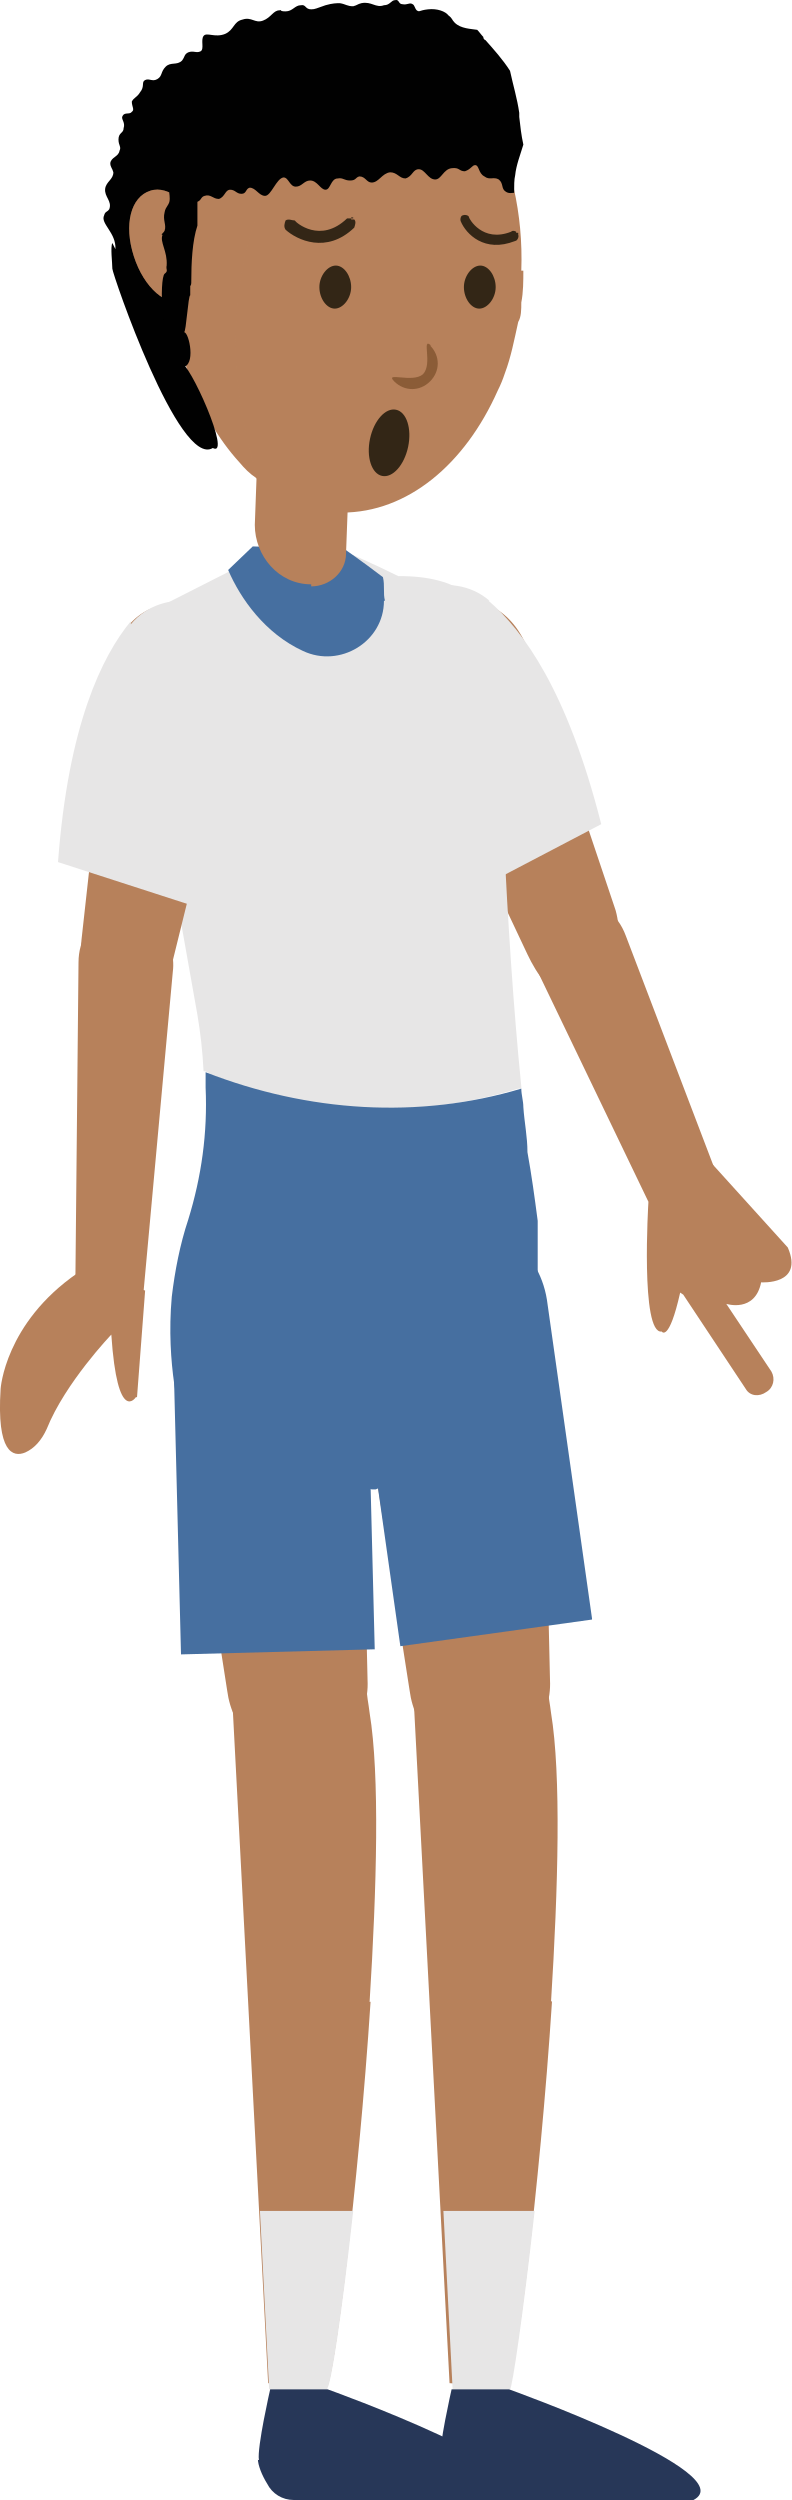
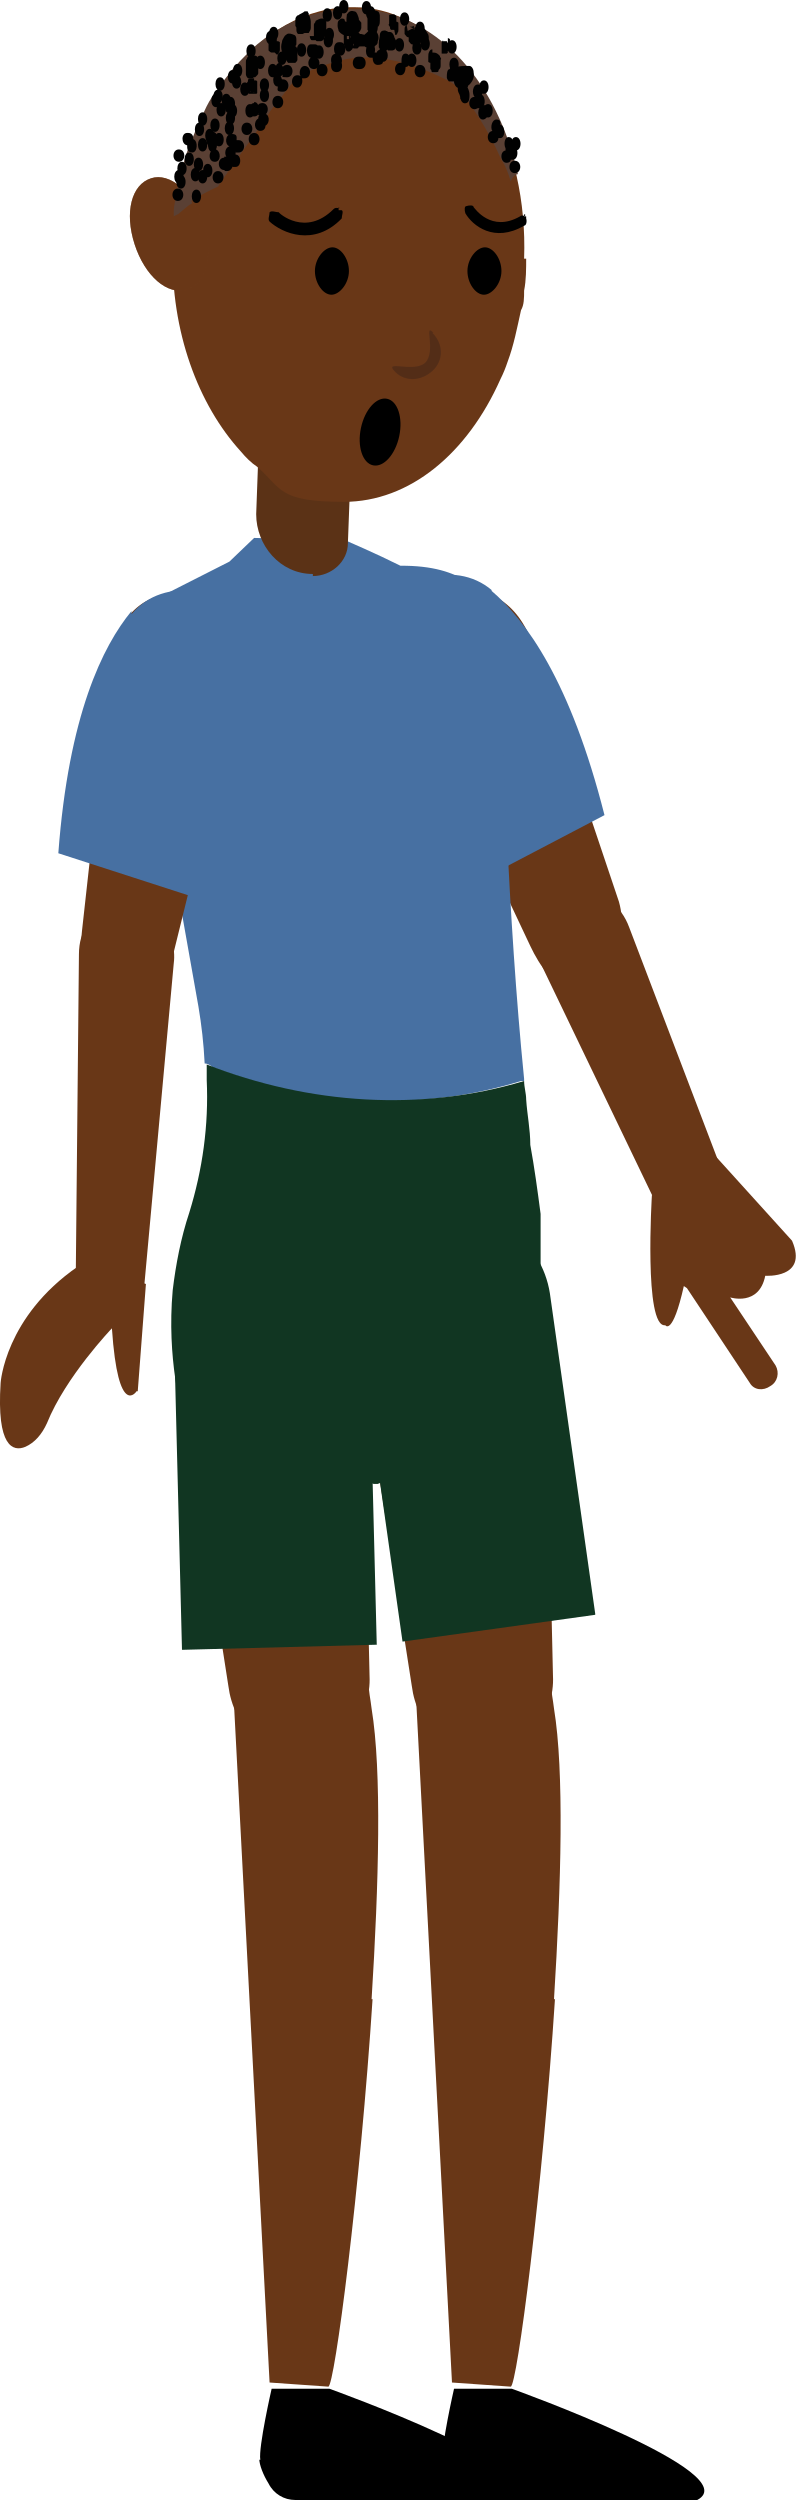
- <svg xmlns="http://www.w3.org/2000/svg" id="Ebene_2" data-name="Ebene 2" viewBox="0 0 77.23 243.91">
+ <svg xmlns="http://www.w3.org/2000/svg" id="Ebene_2" data-name="Ebene 2" viewBox="0 0 77.23 242.6">
  <defs>
    <style>
      .cls-1 {
        fill: #010101;
      }

      .cls-2 {
-         fill: #e7e6e6;
+         fill: #113622;
      }

      .cls-3 {
-         fill: #466fa0;
+         fill: #3e2318;
      }

-       .cls-4 {
-         fill: #332616;
-       }
- 
-       .cls-5 {
-         fill: #273758;
-       }
- 
-       .cls-6, .cls-7 {
+       .cls-3, .cls-4 {
        isolation: isolate;
        opacity: .5;
      }

-       .cls-6, .cls-8 {
-         fill: #b7815b;
+       .cls-5 {
+         fill: #5a4034;
+       }
+ 
+       .cls-6, .cls-4 {
+         fill: #693717;
      }

      .cls-7 {
-         fill: #603813;
+         fill: #4770a2;
+       }
+ 
+       .cls-8 {
+         fill: #5b3216;
      }
    </style>
  </defs>
  <g id="Ebene_1-2" data-name="Ebene 1">
    <g id="swahili-boy-right-nay">
      <g>
-         <path class="cls-8" d="M66.66,126.31l6.1,9.2c.4.7,1.3.8,2,.3h0c.7-.4.9-1.3.5-2l-4.4-6.6s2.8.9,3.4-2.1c0,0,4.2.3,2.6-3.4l-7.6-8.4-6,4s-.8,12.9,1.3,12.6c0,0,.7,1.1,1.8-3.8h0l.3.2h0Z" />
-         <path class="cls-8" d="M52.46,90.81h0c-.4,1.5-.4,3.2.3,4.6l13.8,28.7,5.4-4.2-10.9-28.6c-1.6-4.4-7.1-4.7-8.5-.6h-.1v.1Z" />
-         <path class="cls-8" d="M55.66,97.01h0c3.4,0,5.5-4.3,4.4-8.2l-8.4-25c-1.3-4-4.7-6.1-7.8-4.7h0c-3.5,1.5-5.2,6.9-3.2,11.1l10.8,22.9c.9,1.9,2.3,4,4,4h.2v-.1Z" />
-         <path class="cls-2" d="M47.66,58.61c3.4,2.9,7.7,8.8,11,21.8l-12.6,6.6-1.8-5c-4.3-7.6-7.6-14.6-7.1-19.7.6-4.8,6.9-6.9,10.6-3.7h-.1Z" />
+         <path class="cls-6" d="M66.66,125l6.1,9.2c.4.7,1.3.8,2,.3h0c.7-.4.9-1.3.5-2l-4.4-6.6s2.8.9,3.4-2.1c0,0,4.2.3,2.6-3.4l-7.6-8.4-6,4s-.8,12.9,1.3,12.6c0,0,.7,1.1,1.8-3.8h0l.3.2h0Z" />
+         <path class="cls-6" d="M52.46,89.5h0c-.4,1.5-.4,3.2.3,4.6l13.8,28.7,5.4-4.2-10.9-28.6c-1.6-4.4-7.1-4.7-8.5-.6h-.1v.1Z" />
+         <path class="cls-6" d="M55.66,95.7h0c3.4,0,5.5-4.3,4.4-8.2l-8.4-25c-1.3-4-4.7-6.1-7.8-4.7h0c-3.5,1.5-5.2,6.9-3.2,11.1l10.8,22.9c.9,1.9,2.3,4,4,4h.2v-.1Z" />
+         <path class="cls-7" d="M47.66,57.3c3.4,2.9,7.7,8.8,11,21.8l-12.6,6.6-1.8-5c-4.3-7.6-7.6-14.6-7.1-19.7.6-4.8,6.9-6.9,10.6-3.7h-.1Z" />
      </g>
-       <path class="cls-2" d="M50.86,106.01c-.8-8-1.3-16.1-1.7-24.1l-.4-9.1c-.3-6.2,2.3-16.7-9.9-16.6-2.4-1.2-5.2-2.4-5.2-2.4l-9-.3-2.4,2.3-6.7,3.4c-2.4,2.3-2.1,7.2-1.5,10.5l5.2,29.3c.3,1.8.5,3.5.6,5.5.3,0,.6.2.8.4,10.1,3.8,20.1,4.3,29.9,1.3h.3v-.2h0Z" />
+       <path class="cls-7" d="M50.86,104.7c-.8-8-1.3-16.1-1.7-24.1l-.4-9.1c-.3-6.2,2.3-16.7-9.9-16.6-2.4-1.2-5.2-2.4-5.2-2.4l-9-.3-2.4,2.3-6.7,3.4c-2.4,2.3-2.1,7.2-1.5,10.5l5.2,29.3c.3,1.8.5,3.5.6,5.5.3,0,.6.2.8.4,10.1,3.8,20.1,4.3,29.9,1.3h.3v-.2h0Z" />
      <g>
+         <path class="cls-6" d="M36.16,193.9c-1.2,18.5-3.7,37.7-4.3,37.7l-5.7-.4-2-38.1-1.5-28.6v-1.2c0-.4,0-.8.2-1.2.7-3,3.5-5.2,6.8-5s6,2.9,6.1,6.1c0,.9.2,1.7.3,2.6,1,6.1.7,17,0,28.2h.1v-.1Z" />
+         <path d="M25.16,238.6c0,.6.4,1.6.9,2.4.5,1,1.5,1.6,2.6,1.6h21.3c4.9-2.6-18-10.8-18-10.8h-5.6s-1.3,5.7-1.1,6.9h-.2.1v-.1Z" />
        <g>
-           <path class="cls-8" d="M36.16,195.21c-1.2,18.5-3.7,37.7-4.3,37.7l-5.7-.4-2-38.1-1.5-28.6v-1.2c0-.4,0-.8.2-1.2.7-3,3.5-5.2,6.8-5s6,2.9,6.1,6.1c0,.9.2,1.7.3,2.6,1,6.1.7,17,0,28.2h.1v-.1Z" />
-           <path class="cls-2" d="M34.46,215.71c-1.1,10-2.2,17.4-2.6,17.4h-5.6l-.9-17.4h9.2-.1Z" />
-         </g>
-         <path class="cls-5" d="M25.16,239.91c0,.6.4,1.6.9,2.4.5,1,1.5,1.6,2.6,1.6h21.3c4.9-2.6-18-10.8-18-10.8h-5.6s-1.3,5.7-1.1,6.9h-.2.1v-.1Z" />
-         <g>
-           <path class="cls-8" d="M29.46,171.31h0c3.8-.4,6.6-3.5,6.4-7.4l-.8-34.9c-.7-5-5.2-8.5-10.3-7.8h0c-5,.7-8.5,5.2-7.8,10.3l5.2,33.4c.5,3.9,3.4,6.8,7.2,6.4h.1Z" />
-           <path class="cls-3" d="M36.66,160.91l-19,.5-.8-31.6c0-5,3.9-9.2,9-9.4h.5c5,0,9.3,3.9,9.4,8.9l.8,31.6h.1Z" />
+           <path class="cls-6" d="M29.46,170h0c3.8-.4,6.6-3.5,6.4-7.4l-.8-34.9c-.7-5-5.2-8.5-10.3-7.8h0c-5,.7-8.5,5.2-7.8,10.3l5.2,33.4c.5,3.9,3.4,6.8,7.2,6.4h.1Z" />
+           <path class="cls-2" d="M36.66,159.6l-19,.5-.8-31.6c0-5,3.9-9.2,9-9.4h.5c5,0,9.3,3.9,9.4,8.9l.8,31.6h.1Z" />
        </g>
      </g>
      <g>
+         <path class="cls-6" d="M53.86,193.9c-1.2,18.5-3.7,37.7-4.3,37.7l-5.7-.4-2-38.1-1.5-28.6v-1.2c0-.4,0-.8.2-1.2.7-3,3.5-5.2,6.8-5s6,2.9,6.1,6.1c0,.9.2,1.7.3,2.6,1,6.1.7,17,0,28.2h.1v-.1Z" />
+         <path d="M42.86,238.6c0,.6.4,1.6.9,2.4.5,1,1.5,1.6,2.6,1.6h21.3c4.9-2.6-18-10.8-18-10.8h-5.6s-1.3,5.7-1.1,6.9h-.2.1v-.1Z" />
        <g>
-           <path class="cls-8" d="M53.86,195.21c-1.2,18.5-3.7,37.7-4.3,37.7l-5.7-.4-2-38.1-1.5-28.6v-1.2c0-.4,0-.8.2-1.2.7-3,3.5-5.2,6.8-5s6,2.9,6.1,6.1c0,.9.2,1.7.3,2.6,1,6.1.7,17,0,28.2h0l.1-.1Z" />
-           <path class="cls-2" d="M52.16,215.71c-1.1,10-2.2,17.4-2.4,17.4h-5.6l-.9-17.4h9.1-.2Z" />
-         </g>
-         <path class="cls-5" d="M42.86,239.91c0,.6.4,1.6.9,2.4.5,1,1.5,1.6,2.6,1.6h21.3c4.9-2.6-18-10.8-18-10.8h-5.6s-1.3,5.7-1.1,6.9h-.2.1v-.1Z" />
-         <g>
-           <path class="cls-8" d="M47.26,171.31h0c3.8-.4,6.6-3.5,6.4-7.4l-.8-34.9c-.7-5-5.2-8.5-10.3-7.8h0c-5,.7-8.5,5.2-7.8,10.3l5.2,33.4c.5,3.9,3.4,6.8,7.2,6.4h.1,0Z" />
-           <path class="cls-3" d="M57.76,158.01l-18.7,2.6-4.4-31.1c-.7-5.1,2.9-9.9,8-10.7h0c5.1-.7,9.9,2.9,10.7,8l4.4,31.1h0v.1Z" />
+           <path class="cls-6" d="M47.26,170h0c3.8-.4,6.6-3.5,6.4-7.4l-.8-34.9c-.7-5-5.2-8.5-10.3-7.8h0c-5,.7-8.5,5.2-7.8,10.3l5.2,33.4c.5,3.9,3.4,6.8,7.2,6.4h.1,0Z" />
+           <path class="cls-2" d="M57.76,156.7l-18.7,2.6-4.4-31.1c-.7-5.1,2.9-9.9,8-10.7h0c5.1-.7,9.9,2.9,10.7,8l4.4,31.1h0v.1Z" />
        </g>
      </g>
-       <path class="cls-3" d="M52.46,133.11v-4c0-.8,0,0,0-.2v-9.8c-.3-2.3-.6-4.5-1-6.7,0-1.5-.3-2.9-.4-4.4,0-.6-.2-1.2-.2-1.8-10,3-20.8,2.3-30.8-1.6v1.5c.2,4.4-.4,8.7-1.7,12.9-.8,2.4-1.3,5-1.6,7.5-.6,6.7.9,11.8.9,11.8h0l17.7,6.7.9.3h.4l15.8-6.6c0-1.5.2-2.9.3-4.3v-1.3h-.7.3-.2.3Z" />
+       <path class="cls-2" d="M52.46,131.8v-4c0-.8,0,0,0-.2v-9.8c-.3-2.3-.6-4.5-1-6.7,0-1.5-.3-2.9-.4-4.4,0-.6-.2-1.2-.2-1.8-10,3-20.8,2.3-30.8-1.6v1.5c.2,4.4-.4,8.7-1.7,12.9-.8,2.4-1.3,5-1.6,7.5-.6,6.7.9,11.8.9,11.8h0l17.7,6.7.9.3h.4l15.8-6.6c0-1.5.2-2.9.3-4.3v-1.3h-.7.3-.2.3Z" />
      <g>
-         <path class="cls-8" d="M15.56,90.41h0c1,1.1,1.5,2.9,1.3,4.4l-2.9,31.7-6.6-2.1.3-30.5c0-4.6,4.9-6.8,7.7-3.4h.2v-.1Z" />
-         <path class="cls-8" d="M13.76,98.81h0c-3.3.7-6.3-2.9-5.8-7.2l2.9-26.2c.3-4.1,3.3-6.9,6.6-6.3h0c3.9.7,6.4,5.6,5.4,10.3l-6.1,24.7c-.5,2.2-1.5,4.5-3.3,4.7h.3Z" />
-         <path class="cls-2" d="M12.76,60.61c-2.8,3.4-6.1,10.1-7.1,23.5l13.6,4.4,1-5.2c2.9-8.2,5-15.7,3.5-20.6-1.3-4.5-7.9-5.6-11-1.8h0v-.2h0v-.1Z" />
-         <path class="cls-8" d="M13.36,136.41l.8-10.5-6.6-2.1v.4C.46,129.11.06,135.51.06,135.51c-.4,6.2,1.2,6.7,2.4,6.2.9-.4,1.6-1.2,2.1-2.3,1.8-4.5,6.3-9.2,6.3-9.2.6,8.9,2.4,6.1,2.4,6.1h.1v.1Z" />
+         <path class="cls-6" d="M15.56,89.1h0c1,1.1,1.5,2.9,1.3,4.4l-2.9,31.7-6.6-2.1.3-30.5c0-4.6,4.9-6.8,7.7-3.4h.2v-.1Z" />
+         <path class="cls-6" d="M13.76,97.5h0c-3.3.7-6.3-2.9-5.8-7.2l2.9-26.2c.3-4.1,3.3-6.9,6.6-6.3h0c3.9.7,6.4,5.6,5.4,10.3l-6.1,24.7c-.5,2.2-1.5,4.5-3.3,4.7h.3Z" />
+         <path class="cls-7" d="M12.76,59.3c-2.8,3.4-6.1,10.1-7.1,23.5l13.6,4.4,1-5.2c2.9-8.2,5-15.7,3.5-20.6-1.3-4.5-7.9-5.6-11-1.8h0v-.2h0v-.1Z" />
+         <path class="cls-6" d="M13.36,135.1l.8-10.5-6.6-2.1v.4C.46,127.8.06,134.2.06,134.2c-.4,6.2,1.2,6.7,2.4,6.2.9-.4,1.6-1.2,2.1-2.3,1.8-4.5,6.3-9.2,6.3-9.2.6,8.9,2.4,6.1,2.4,6.1h.1v.1Z" />
      </g>
-       <path class="cls-3" d="M37.46,58.61c0,4-4.3,6.6-7.9,4.9-3.7-1.7-6.1-5.1-7.3-7.9l2.4-2.3,9,.3s1.6,1.1,3.7,2.7c.2.8,0,1.6.2,2.3h-.1Z" />
      <g>
-         <path class="cls-8" d="M30.36,57.01h0c-3.2,0-5.5-2.8-5.5-5.8l.4-10.9,9,.3-.5,13.4c0,1.8-1.6,3.2-3.4,3.2h0v-.2Z" />
-         <path class="cls-8" d="M51.06,26.31c0,1.1,0,2.2-.2,3.2,0,.7,0,1.4-.3,1.9-.4,1.8-.7,3.4-1.3,5-.2.6-.4,1.1-.7,1.7-3.2,7.2-8.8,11.9-15.2,11.9s-6-1.3-8.4-3.4c-.6-.4-1.1-.9-1.6-1.5-4.1-4.5-6.8-11.6-6.6-19.6.4-13.3,8.2-23.7,17.7-23.5,1.3,0,2.8.3,4,.8,7.4,2.8,12.8,12.4,12.4,23.6h.2v-.1Z" />
+         <path class="cls-8" d="M30.36,55.7h0c-3.2,0-5.5-2.8-5.5-5.8l.4-10.9,9,.3-.5,13.4c0,1.8-1.6,3.2-3.4,3.2h0v-.2Z" />
+         <path class="cls-6" d="M51.06,25c0,1.1,0,2.2-.2,3.2,0,.7,0,1.4-.3,1.9-.4,1.8-.7,3.4-1.3,5-.2.6-.4,1.1-.7,1.7-3.2,7.2-8.8,11.9-15.2,11.9s-6-1.3-8.4-3.4c-.6-.4-1.1-.9-1.6-1.5-4.1-4.5-6.8-11.6-6.6-19.6C17.16,10.9,24.96.5,34.46.7c1.3,0,2.8.3,4,.8,7.4,2.8,12.8,12.4,12.4,23.6h.2v-.1Z" />
        <g>
-           <path class="cls-4" d="M34.46,21.31h-.6c-2.6,2.5-5,.4-5.1.2-.3,0-.6-.2-.9,0-.1.3-.2.6,0,.9,1.1,1,4,2.4,6.7-.2.1-.3.2-.6,0-.8h-.3v-.2h.2v.1Z" />
-           <path class="cls-4" d="M50.36,22.61s-.3-.2-.5,0c-2.8,1.1-4.1-1.3-4.1-1.4,0-.2-.4-.3-.6-.2-.2,0-.3.4-.2.6.5,1.2,2.3,3.1,5.3,1.9.2,0,.4-.4.3-.6v-.2h-.2v-.1Z" />
-           <path class="cls-4" d="M31.16,28.01c0,1.1.7,2.1,1.5,2.1s1.6-1,1.6-2.1-.7-2.1-1.5-2.1-1.6,1-1.6,2.1Z" />
-           <path class="cls-4" d="M45.26,28.01c0,1.1.7,2.1,1.5,2.1s1.6-1,1.6-2.1-.7-2.1-1.5-2.1-1.6,1-1.6,2.1Z" />
-           <path class="cls-7" d="M41.96,33.71c1,1,1,2.5,0,3.5s-2.5,1-3.5,0,1.8.2,2.8-.7c1-1-.2-3.7.8-2.8h-.1,0Z" />
-           <ellipse class="cls-4" cx="37.96" cy="43.2" rx="3.3" ry="1.9" transform="translate(-12.14 71.44) rotate(-78.1)" />
+           <ellipse cx="36.88" cy="41.92" rx="3.3" ry="1.9" transform="translate(-11.74 69.37) rotate(-78.1)" />
+           <path d="M32.96,20.2c-.2,0-.4-.1-.6.1-2.7,2.7-5.3.4-5.3.3-.3,0-.7-.2-.9,0,0,.3-.2.7,0,.9,1.2,1.1,4.3,2.5,7-.3,0-.3.2-.7,0-.8h-.3v-.3h0l.1.1Z" />
+           <path d="M50.96,21s-.3-.2-.5,0c-2.8,1.6-4.4-.8-4.5-.9,0-.2-.4-.2-.7-.1-.2,0-.2.4-.1.7.7,1.2,2.8,2.9,5.7,1.2.2,0,.3-.4.2-.7v-.2h-.2v-.2h.1v.2Z" />
+           <path d="M30.56,26.3c0,1.2.8,2.3,1.6,2.3s1.7-1.1,1.7-2.3-.8-2.3-1.6-2.3-1.7,1.1-1.7,2.3Z" />
+           <path d="M45.36,26.3c0,1.2.8,2.3,1.6,2.3s1.7-1.1,1.7-2.3-.8-2.3-1.6-2.3-1.7,1.1-1.7,2.3Z" />
+           <path class="cls-3" d="M41.96,32.3c1.1,1.1,1.1,2.7,0,3.7s-2.7,1.1-3.7,0,1.9.2,3-.8c1.1-1.1-.2-4,.8-2.9h-.2.1Z" />
        </g>
-         <path class="cls-6" d="M25.26,46.51h-.2c-.6-.4-1.1-.9-1.6-1.5-4.1-4.5-6.8-11.6-6.6-19.5.4-13.3,8.2-23.7,17.7-23.5,1.3,0,2.8.3,4,.8-7.5,5.5-20.8,20.4-13.4,43.8h.1v-.1Z" />
-         <path class="cls-1" d="M50.66,11.01c-.2-1.4-.6-2.7-.9-4.1-.7-1.1-1.6-2.1-2.4-3,0,0-.1,0-.2-.2v-.1c-.2-.2-.4-.5-.6-.7-.6-.1-1.6-.1-2.2-.7-.3-.3-.2-.4-.6-.7-.3-.4-1.1-.7-2-.6s-.8.3-1.1.1c-.2-.2-.2-.5-.4-.6-.3-.2-.5.1-1,0-.4,0-.3-.5-.7-.4-.4,0-.5.5-1.1.5-.8.3-1.2-.4-2.2-.2-.4.1-.4.2-.8.3-.6,0-.7-.2-1.3-.3-.3,0-.7,0-1.4.2-.9.3-1,.4-1.4.4-.6,0-.5-.5-1-.4-.6,0-.8.6-1.5.6s-.3-.2-.6-.1c-.6,0-.8.7-1.6,1s-1.1-.4-2-.1c-.9.2-.8,1-1.7,1.4-1,.4-1.8-.2-2.1.2s.1,1.3-.3,1.5-.7-.1-1.2.1c-.4.2-.3.4-.6.8-.5.5-1.1.1-1.6.6s-.3.9-.8,1.2-.8-.1-1.2.1c-.4.2,0,.6-.5,1.2-.3.5-.6.5-.8.9,0,.5.3.8,0,1-.2.3-.7,0-.9.4-.2.3.3.6.1,1.2,0,.5-.5.4-.5,1.1,0,.6.3.7.1,1.1-.1.6-.8.6-.9,1.2,0,.4.2.5.3.9,0,.7-.7.9-.8,1.6-.1.8.7,1.2.4,2-.2.3-.4.2-.5.6-.4.8,1.2,1.7,1.1,3.3l-.3-.6c-.2.4,0,1.9,0,2.5,0,.5,6.5,19.5,9.8,17.5,1.9,1-2.3-8.5-3.2-8.4.3,0-2.5-8.5-2.1-8.5-.1-.5-.3-.7-.2-1.1.1-.5.5-.4.6-1,.2-.4,0-.5,0-1.2.1-.6.4-.6.4-1.2s-.3-.8,0-1c.3-.3,1,0,1.4-.4.5-.3.1-.9.6-1.2h.9c.5-.1.4-.5.8-.6.6-.2.8.3,1.4.3.6-.2.6-.9,1.1-.9s.6.4,1.1.4.4-.5.8-.6c.6,0,.9.8,1.5.8s1.1-1.7,1.8-1.8c.5,0,.6.9,1.2.9s.8-.6,1.4-.6c.7,0,1,.9,1.5.9s.5-1.1,1.2-1.1c.5-.1.6.2,1.2.2s.5-.3.9-.4c.6,0,.7.6,1.2.6.7,0,1-.9,1.8-1,.7,0,.9.6,1.5.6.7-.2.7-.9,1.3-.9s.9,1,1.6,1c.6,0,.8-1,1.6-1.1s.7.3,1.3.3c.6-.2.7-.6,1-.6.4,0,.3.8.9,1.1.5.4.9,0,1.4.3.5.4.2.9.7,1.2.3.2.6.1.8.1,0-.7,0-1.3.1-1.7.1-1,.5-2,.8-3-.2-.9-.3-1.8-.4-2.7v-.4Z" />
        <g>
-           <path class="cls-8" d="M19.76,23.01c1,2.9.3,5.8-1.6,6.4s-4.1-1.3-5.1-4.4-.3-5.8,1.6-6.4c1.8-.6,4.1,1.3,5.1,4.4Z" />
-           <path class="cls-6" d="M19.76,23.01c1,2.9.3,5.8-1.6,6.4s-4.1-1.3-5.1-4.4-.3-5.8,1.6-6.4c1.8-.6,4.1,1.3,5.1,4.4Z" />
+           <path class="cls-6" d="M19.76,21.7c1,2.9.3,5.8-1.6,6.4s-4.1-1.3-5.1-4.4-.3-5.8,1.6-6.4c1.8-.6,4.1,1.3,5.1,4.4Z" />
+           <path class="cls-4" d="M19.76,21.7c1,2.9.3,5.8-1.6,6.4s-4.1-1.3-5.1-4.4-.3-5.8,1.6-6.4c1.8-.6,4.1,1.3,5.1,4.4Z" />
        </g>
-         <path class="cls-1" d="M15.76,22.91c.1-.2.2-.2.3-.4.2-.6-.2-1,0-1.8.1-.6.5-.7.5-1.3s-.1-.5,0-.8c0-.5.4-.5.5-1v-.9c0-.3.1-.4.2-.5.6,0,1.1,0,1.8.1,0,.4.2.8.2,1.2v4.5c-.5,1.5-.6,3.6-.6,5.6,0,0,0,.2-.1.3v.9c-.2,0-.4,3.6-.6,3.6.5,0,1.2,3.4-.2,3.4-2.2-1.8-2.2-8.7-1.7-9.1.4-.3.1-.4.2-.8.1-1.4-.7-2.3-.4-3h-.1Z" />
+         <path class="cls-5" d="M18.66,19.7c-.5.3-.9.7-1.4,1.1,0,0-.1,0-.2.1h0s-.1,0-.2.1c0-.4,0-.9.1-1.3h0c.4-2.3.9-4.5,1.8-6.5.1-.3.3-.7.4-1,.3-.6.6-1.3.9-1.9.3-.6.7-1.2,1.1-1.7.4-.6.8-1.1,1.2-1.6.2-.3.4-.5.6-.7.4-.5.9-.9,1.3-1.4.2-.2.5-.4.7-.6.5-.4,1-.8,1.5-1.1,2.3-1.5,4.9-2.3,7.6-2.3s1,0,1.4,0h.1c7.2.8,12.7,7.2,14.7,16-.3,0-.6.4-.7.7-.2-.7-.5-1.5-.9-2.1,0,0,0-.1-.1-.2-1.2-2.7-2.7-5-4.2-6.8-.3-.4-.7-.6-1.1-.8-5.7-2.8-9.1-2.3-11.4-1.5-1.4.5-2.8.9-3.7,2.1-.6.8-1.3,1.7-1.8,2.3-.2.2-.4.7-.6.9-1.1,1.7-2.9,4-4.6,6.6-.9.4-1.8.9-2.6,1.4l.1.2Z" />
+         <g>
+           <path class="cls-1" d="M39.96,6.5c-.6,0-.6-1.3,0-1.3s.6,1.3,0,1.3h0Z" />
+           <path class="cls-1" d="M33.06,5.4c-.6,0-.6-1.3,0-1.3s.6,1.3,0,1.3h0Z" />
+           <path class="cls-1" d="M32.86,5.4c-.6,0-.6-1.3,0-1.3s.6,1.3,0,1.3h0Z" />
+           <path class="cls-1" d="M27.06,6.1c.2,0,.3.2.4.4,0-.1.2-.2.4-.2.7,0,.7,1.2,0,1.2s-.4-.1-.4-.3c0,.1-.2.2-.3.2-.6,0-.6-1.3,0-1.3h-.1Z" />
+           <path class="cls-1" d="M30.16,4.3h.4c.5,0,.6,1,.2,1.3.4.3.3,1.1-.3,1.1s-.7-.8-.3-1.1c-.5-.1-.5-1.3,0-1.3h0Z" />
+           <path class="cls-1" d="M33.76,5.1c-.2-.2-.3-.5-.4-.8v-1.1c.1-.3.4-.6.7-.7.3,0,.5.2.6.6v.8s0,.1-.1.2c-.1.1-.3.2-.4.1,0,0-.2,0-.2-.2,0,0-.1-.2-.1-.3,0-.3,0-.6.2-.8s.4-.2.5,0c.2,0,.3.3.3.5v1c0,.1-.1.3-.2.3h-.3s-.2,0-.3-.2c0,0,0-.2-.1-.3v-.5c.1-.3.3-.5.5-.5h.3c.2,0,.3.3.4.5v.5c0,.1-.2.3-.3.3h-.4c-.1,0-.2-.2-.2-.4h0v.1h0v.1h0v.1h.4c0-.1,0,0,0,0h0q0-.1,0,0l-.7-.9h0c0,.1,0,0,0,0h0c0,.1,0,0,0,0v.2-.1.2-.3.2h0v.2h0v.1h0c0,.1,0,0,0,0h.4v-.2h0v-.2h0v-.2h0v-.2h0v-.1h0v-.1h0l-.1-.2h0c-.2.2-.4.4-.6.7v-.3.2h0v.2h0v.1h0v.1h.4c0-.1,0,0,0,0h0v-.2.2-.2.2-.2.2-.2.2h.1c0,.1.1.3.1.5s0,.4-.1.5-.2.2-.3.2h-.1s-.2-.1-.2-.2h0l.2.3Z" />
+           <path class="cls-1" d="M35.46,3.4h-.1.6-.1v1.3s-.2,0-.3-.1c-.1,0-.3-.2-.3-.3v-.7c0-.2.2-.3.3-.4,0,0,.1-.1.2-.2.2-.1.4-.2.5-.1.2,0,.3.2.4.4s.1.5,0,.7c0,.1,0,.3-.2.4,0,0-.1.1-.2.2h-.2s-.2,0-.3-.1c-.2-.2-.2-.4-.2-.7,0-.2.1-.4.2-.5,0-.1.2-.2.3-.2s.3,0,.3.2.1.3.1.5,0,.3-.1.5h0c0-.1,0,0,0,0v-.2h0l-.7-.8h0c0,.1,0,0,0,0h0c0,.1,0,0,0,0v.2h0v.2h0v.2h0v.2h0q0,.1,0,0h0c0,.1,0,0,0,0h.4s-.2,0-.2.2h-.1v-.3h0v-.2h0v-.2h0v-.1h0l-.2-.2h-.1.3c.1,0,.2.1.2.2s.1.3.1.4v.3c0,.1-.2.3-.3.3h-1c-.1,0-.2-.2-.3-.3v-.5c0-.1.1-.3.2-.4h.4l.4.1Z" />
+           <path class="cls-1" d="M35.96,4.3c.4,0,.5.4.4.8h.2c.1,0,0,0,0,0,0-.1.1-.2.3-.3,0,0,0-.1-.1-.2v-.5c0-.2.1-.5.1-.7s.1-.3.2-.4c.1,0,.3-.1.4,0,0,0,.1,0,.2.1h.1c.1,0,.2,0,.3.1.1.1.2.3.2.4h0l.2.4c0,.3,0,.5-.1.7,0,.1-.2.2-.3.2h-.4l-.1-.1h0v.1h-.1c.3.3.2,1.1-.3,1.1s0,0,0,0c0,.2-.2.3-.5.3-.4,0-.5-.4-.5-.7h-.2c-.6,0-.6-1.3,0-1.3h0Z" />
+           <path class="cls-1" d="M36.16,2.1v-.3.2h0v.2h0v.1h0q0,.1.1.2h.1-.5s-.1,0-.2-.1h0v-.9h0c0-.2.1-.3.2-.3h.4s.2,0,.2.1c0,0,.2.2.2.3v1.1q0,.2-.1.4h0l-.1.1h-.5s-.1,0-.2-.1c0,0,0-.1-.1-.2v-.6c0-.2.1-.3.2-.4h.4-.3c0,.1,0,0,0,0h0c0,.1,0,0,0,0v.2-.1.2-.2.2-.1.2h0c0,.1,0,0,0,0h0c0,.1,0,0,0,0h.3v-1.3s.2,0,.4.1c.1,0,.2.3.2.4v.5c0,.2,0,.3-.1.5,0,0,0,.1-.2.1h-.2c-.1,0-.2,0-.3-.2s-.1-.3-.1-.5h0l.2.2Z" />
+           <path class="cls-1" d="M34.26,2.7c-.1,0-.3,0-.4-.2,0,0-.2-.2-.2-.3-.1-.3,0-.6,0-.8.2-.3.4-.4.7-.3.2,0,.3.2.4.5.1.2.1.5,0,.8,0,.2-.1.4-.2.6,0,0,0,.1-.1.2s-.1.1-.2.1c-.2.1-.3.2-.5.2-.3,0-.7-.2-.9-.5,0-.1-.1-.3-.1-.5s0-.4.1-.5.2-.2.3-.2.3,0,.3.2c0,0,0,.1.1.1h.2-.1.2-.1.2-.1.2-.1.2v.2-.1.2-.1.2h0v.2h0c0,.1,0,0,0,0h0c0,.1,0,0,0,0h.4v-.1h0c0-.1,0,0,0,0v-.2h0v-.2h0v-.2h0v-.1h0c0-.1,0,0,0,0h0c0-.1,0,0,0,0h-.1.3c.1,0,.2.2.3.3v.5c0,.1-.1.3-.2.4-.1,0-.2.1-.4,0h0l-.2-.4Z" />
+           <path class="cls-1" d="M30.46,3.5v-.4h0v-.7q0-.1.1-.2c.1-.1,0-.1.1-.2h0c.2-.1.4-.2.5-.2h.2c.1,0,.2.2.3.3v1s0,.1-.1.2c0,0-.1.1-.2.2h-.5s-.2-.2-.2-.3v-.5h0v-.3c0-.2,0-.3.2-.4l.1-.1h.5l.1.1s0,.1.1.2v1c0,.2-.2.4-.2.5,0,0,0,.1-.1.2l-.2.1h-.4c-.1,0-.2-.2-.2-.4v-.5l.3-.6v.2-.1.2h0v.2h0v.2h0v.1h0c0,.1,0,0,0,0h.4c0-.1,0,0,0,0h0c0-.1,0,0,0,0v-.2.1-.2.1-.2h0v-.2h0v-.1h0c0-.1,0,0,0,0h-.4c0,.1,0,0,0,0h0c0,.1,0,0,0,0v.2-.2.2h0v.2h0v.2h0v.1h0q0,.1,0,0h.3-.2.1-.1c0-.1,0,0,0,0h0c0-.1,0,0,0,0v-.2.1-.2.2-.2.6c0,.1-.2.3-.3.3h-.4c-.1,0-.2-.2-.2-.4h.4Z" />
+           <path class="cls-1" d="M39.56,3l.4-.2s.1,0,.2-.1c.1,0,.2-.1.4-.2.2,0,.5.1.6.4.1.3,0,.8-.1,1s-.3.3-.5.3-.4.2-.6.1c-.1,0-.2-.2-.3-.3v-.5c0-.2.1-.4.3-.5s.3-.2.4-.3c.2-.1.5-.1.7,0s.3.3.4.5c.2.2.2.7,0,.9s-.5.3-.7,0c0-.1-.2-.3-.3-.4h0c0,.1,0,0,0,0h.3c-.1,0-.2,0-.3.1h.1-.2c0-.1,0,0,0,0h0v-.3h0v-.4h0s0-.2-.1-.3h0l-.5-.2c.1,0,.3,0,.4-.1h-.1.1c0,.1,0,0,0,0h0q0,.1,0,0v.2h0v.2h0v.2h0v.2h0q0,.1,0,0h0c0,.1,0,0,0,0h.4c-.2,0-.4.2-.6.3-.1,0-.2.1-.4,0-.1,0-.2-.2-.3-.3v-.5c0-.2.1-.3.2-.4h0l.1.6Z" />
+           <path class="cls-1" d="M41.96,5.1c.2,0,.4,0,.6.2l.1.1h0s0,.1.1.2,0,.2,0,.2v.5c0,.2,0,.3-.2.5h0c0,.1,0,.2-.2.2h-.4c-.1,0,0,0-.1-.1v-.1s0-.2-.1-.3v-.2h0v-.6s0-.1.1-.2l.1-.1.2-.1h.4l.1.1c.1.1,0,.1,0,.1v.2h0v.6h0s0,.1-.1.2c0,0-.1.1-.2.2h0s-.1,0-.2.1h-.3l-.1-.1v-.8c0-.1,0-.3.1-.4,0,0,.1-.1.2-.2h.4s.1,0,.2.1c0,0,0,.1.1.2v.7c0,.1-.1.2-.2.2h0c0-.1,0,0,0,0h0v-.3h0v-.2h0v-.2h0v-.2h0c0-.07,0-.1,0-.1h0c0-.07,0-.1,0-.1h-.4.1c0,.1,0,0,0,0h0c0,.1,0,0,0,0v.2h0v.2h0v.2h0v.2h0v.1h0q0,.1,0,0h.4-.2c0-.1,0,0,0,0h0v-.3h0v-.2h0v-.2h0v-.2h0v-.1h0c0-.1,0,0,0,0h-.4c0,.1,0,0,0,0h0c0,.1,0,0,0,0v.2h0v.2h0v.2h0v.2h0c0,.1,0,0,0,0h0c0,.1,0,0,0,0h.1-.2.1-.3s-.1,0-.2-.1v-.5c0-.2,0-.3.1-.5s.2-.2.3-.2h0v.3Z" />
+           <path class="cls-1" d="M43.66,6.6c.5-.1,1-.2,1.5-.2s.2,0,.4,0,.4.3.4.6c.1.5-.1.9-.4,1.2-.4.4-1.3.7-1.5-.2,0-.4,0-.8.2-1.1s.6-.5.9-.2c.2.2.2.5.3.8v.6c0,.4-.3.8-.6.9l.2-1.1c.2.4.5.8.5,1.3,0,.3,0,.7-.3.8s-.5-.1-.6-.5c0-.2-.1-.4-.2-.6v-.5c0-.1.2-.3.3-.3.3,0,.5.1.6.5,0,.2.1.4.2.6l-.9.4v-.1h0v-.2h0s0-.1-.1-.2c-.1-.2-.2-.4-.1-.7,0-.2.2-.4.3-.5h0s0,.1,0,0c0,0,0-.2,0,0,0,.1,0,0,0,0v-.1.2-.5.2h0c0,.2.1.3.2.3h.2s0-.1,0,0h0s0-.1,0,0h0v-.2.1-.2h0c0-.1-.1-.2-.2-.3h-.1.2-.1.2v-.1s0,.1,0,0q0,.1,0,0v.2h0v.2c0-.1,0,0,0,.2h.2-1.1.1-.8s-.2-.2-.2-.4c0-.3,0-.8.3-.8h0v-.1Z" />
+           <path class="cls-1" d="M28.86,5.8c0,.1-.1.2-.2.3h-.7c-.2-.2-.3-.5-.4-.9v-.7c0-.3.2-.7.5-.8.2,0,.5,0,.6.3v.7c0,.3-.2.6-.4.7-.2.1-.3.2-.5,0s-.3-.2-.4-.4c-.1-.3-.1-.6,0-.9,0-.2.1-.3.2-.5s.2-.2.3-.3c.2-.1.5,0,.7.1.1,0,.2.2.2.4v.5c0,.1-.2.3-.3.3h-.4.2-.1.2c0-.1,0,0,0,0h0c0-.1,0,0,0,0v-.2.1-.2.1-.2.1-.2h0q0-.1,0,0h0c0-.1,0,0,0,0h-.4c0,.1,0,0,0,0h0c0,.1,0,0,0,0v.2-.1.2-.1.2h0v.2h0v.1h.4c0-.1,0,0,0,0h0v.1-.2.3-.2.3-.2.1-.2h0v-.1h0c0-.1,0,0,0,0h-.4c0,.1,0,0,0,0h0s.2-.1.3-.2h.4c.1,0,.2.2.2.4v.5h0v.4Z" />
+           <path class="cls-1" d="M23.86,6.7v-.6c0-.1.1-.3.2-.3.2-.2.5-.2.7,0s.3.5.3.8v.5h0s0,.1-.1.2c0,0-.1.1-.2.2h-.4c-.1,0-.2,0-.3-.1-.1-.1-.2-.2-.2-.3v-1.1c0-.1,0-.2.1-.3,0-.1.1-.2.2-.3h.6s.1,0,.2.1c0,0,0,.1.1.2v.5c0,.1-.1.3-.2.4h-.4.3c0-.1,0,0,0,0h0c0-.1,0,0,0,0v-.2.1-.2.2-.2.2-.2.2h0c0-.1,0,0,0,0h0c0-.1,0,0,0,0h-.4c0,.1,0,0,0,0h0c0,.1,0,0,0,0v.2h0v.2h0v.2h0v.2h0q0,.1,0,0h0c0,.1,0,0,0,0h.4c0-.1,0,0,0,0h0q0-.1,0,0v-.2h0v-.2h0v-.2h0v.6c0,.1-.2.3-.3.3h-.4s-.2-.2-.2-.4h0v-.5Z" />
+           <path class="cls-1" d="M26.66,5.1h.1-.4c-.1,0-.2-.1-.3-.2v-.2h0v-1.1s0-.1.1-.2h.5c0,.1.1.2.2.3v.6h0v-.1.2-.2h0v-.2h0q0-.1,0,0h0c0-.1,0,0,0,0h-.3.4s.1,0,.2.1v.7c0,.1,0,.2-.1.3h0c0,.2-.2.2-.2.2h0l-.2-.2Z" />
+           <path class="cls-1" d="M28.86,2.6l.3-.9.5,1h.1-.5c0-.1,0,0,0,0h0v-.3h0v-.2h0v-.2h0v-.1h0v-.1h0s.2,0,.3.1h-.1.2-.3q0,.1,0,0h0v.3h0v.2-.9s0-.1.2-.1h.2c.1,0,.2,0,.3.2,0,.1.1.3.1.5v.6c0,.2-.1.3-.2.5h-.5s-.2,0-.3-.2c0,0-.1,0-.2-.1-.1,0-.2-.2-.3-.4v-.2c0-.1,0-.4,0-.2v-.2c0-.2.1-.3.2-.4,0,0,.1,0,.2-.1.2-.1.4-.2.5-.3h.3c0,.1.1.2.1.2v.8l-.3.9s0,.1-.1.2l-.2.1h-.4c-.1,0-.2-.2-.2-.4v-.5h0l.1.2Z" />
+           <path class="cls-1" d="M38.26,2.9h-.3l-.1-.1h0c0-.1,0-.2-.1-.3s0-.2,0-.2h0v-.8s0-.1.2-.1h.3s.2.1.2.2h0v.5h0v.1-.2.1h0c0-.1,0,0,0,0h0c0-.1,0,0,0,0h-.2.2s.1,0,.2.1v.7c0,.1,0,.2-.1.3h0c0,.2-.2.2-.2.2h0l-.1-.5Z" />
+           <path class="cls-1" d="M43.06,5.2h-.2v-.8h0v-.2s0-.1.1-.1v-.1h.4l.1.2h0v.3h0v.2h0v.2h0v.2l-.1.1h-.4s-.1,0-.1-.2v-.8h0c0-.2.1-.3.2-.3h.3-.4c0,.1,0,0,0,0h0v.3h0v.2h0v.2h0v.2h.1v.2h.4v-.2h0v-.3h0v-.2h0v-.2h0v-.2h0v-.2h-.2.2s.1,0,.2.1v.7c0,.1,0,.2-.1.3h0c0,.2-.2.2-.2.2h0l-.3.2Z" />
+           <path class="cls-1" d="M38.76,6.1h.2c0-.4,0-.9.4-.9.6,0,.6,1.3,0,1.3s0,0,0,0c0,.3-.1.8-.5.8-.7,0-.7-1.2,0-1.2h-.1Z" />
+           <path class="cls-1" d="M24.66,7.8h.2l.1.1h0v.9h0v.2s0,.1-.1.1h-.7l-.1-.1s-.1-.2-.1-.3v-.6s0-.1.1-.2h0l.1-.1h.5s.1,0,.1.2v.7h0c0,.2-.1.3-.2.3h.1c0-.1,0,0,0,0h0c0-.1,0,0,0,0v-.2h0v-.2h0v-.2h0v-.2h0v-.1h0q0-.1,0,0h-.4c0,.1,0,0,0,0h0q0,.1,0,0v.2h0v.2h0v.2h0v.2h0q0,.1,0,0h0c0,.1,0,0,0,0h.1s-.1,0-.2-.1c0,0,0-.1-.1-.2v-.8c0-.1.1-.2.2-.2h.4v.2Z" />
+           <path class="cls-1" d="M26.86,7.1c.3,0,.4.3.5.6h.1c.7,0,.7,1.2,0,1.2s-.5-.2-.5-.5h0c-.6,0-.6-1.3,0-1.3h-.1Z" />
+           <path class="cls-1" d="M26.46,7.5c-.6,0-.6-1.3,0-1.3s.6,1.3,0,1.3h0Z" />
+           <path class="cls-1" d="M31.96,4c-.6,0-.6-1.3,0-1.3s.6,1.3,0,1.3h0Z" />
+           <path class="cls-1" d="M31.86,4.6c-.6,0-.6-1.3,0-1.3s.6,1.3,0,1.3h0Z" />
+           <path class="cls-1" d="M31.76,2.1c-.6,0-.6-1.3,0-1.3s.6,1.3,0,1.3h0Z" />
+           <path class="cls-1" d="M47.36,11.4c-.6,0-.6-1.3,0-1.3s.6,1.3,0,1.3h0Z" />
+           <path class="cls-1" d="M47.76,12.7c-.2-.4,0-1.1.4-1.1s.4.2.4.5c.5.1.5,1.3,0,1.3s-.1,0-.2,0c0,.3-.2.5-.5.5-.7,0-.7-1.2,0-1.2h-.1Z" />
+           <path class="cls-1" d="M46.96,11.5c-.6,0-.6-1.3,0-1.3s.6,1.3,0,1.3h0Z" />
+           <path class="cls-1" d="M46.86,11.6c-.6,0-.6-1.3,0-1.3s.6,1.3,0,1.3h0Z" />
+           <path class="cls-1" d="M46.06,9.4c-.3-.3-.2-1.2.3-1.2s.6.7.4,1c.4.2.4,1.3-.2,1.3s-.1,0-.2,0c0,0-.2.1-.3.1-.7,0-.7-1.2,0-1.2h0Z" />
+           <path class="cls-1" d="M23.76,9.3c-.6,0-.6-1.3,0-1.3s.6,1.3,0,1.3h0Z" />
+           <path class="cls-1" d="M22.36,12.1c-.6,0-.6-1.3,0-1.3s.6,1.3,0,1.3h0Z" />
+           <path class="cls-1" d="M22.26,11c-.6,0-.6-1.3,0-1.3s.6,1.3,0,1.3h0Z" />
+           <path class="cls-1" d="M21.96,10.4c-.6,0-.6-1.3,0-1.3s.6,1.3,0,1.3h0Z" />
+           <path class="cls-1" d="M21.46,11.3c-.6,0-.6-1.3,0-1.3s.6,1.3,0,1.3h0Z" />
+           <path class="cls-1" d="M24.66,9.9c.2,0,.3.1.4.3,0-.1.2-.2.4-.2.7,0,.7,1.2,0,1.2s-.3-.1-.4-.2c0,.2-.2.3-.4.3-.6,0-.6-1.3,0-1.3v-.1Z" />
+           <path class="cls-1" d="M20.96,10.4c-.6,0-.6-1.3,0-1.3s.6,1.3,0,1.3h0Z" />
+           <path class="cls-1" d="M22.56,8.1c-.6,0-.6-1.3,0-1.3s.6,1.3,0,1.3h0Z" />
+           <path class="cls-1" d="M22.96,8.6c-.6,0-.6-1.3,0-1.3s.6,1.3,0,1.3h0Z" />
+           <path class="cls-1" d="M25.66,8.9c-.6,0-.6-1.3,0-1.3s.6,1.3,0,1.3h0Z" />
+           <path class="cls-1" d="M38.76,5c-.6,0-.6-1.3,0-1.3s.6,1.3,0,1.3h0Z" />
+           <path class="cls-1" d="M30.96,5.7c-.6,0-.6-1.3,0-1.3s.6,1.3,0,1.3h0Z" />
+           <path class="cls-1" d="M27.36,6.3c-.6,0-.6-1.3,0-1.3s.6,1.3,0,1.3h0Z" />
+           <path class="cls-1" d="M20.56,13.4c.5,0,.6.7.4,1.1.5.2.5,1.2-.1,1.2s-.6-.7-.4-1c-.4-.2-.4-1.3.2-1.3h-.1Z" />
+           <path class="cls-1" d="M20.46,14.2c-.6,0-.6-1.3,0-1.3s.6,1.3,0,1.3h0Z" />
+           <path class="cls-1" d="M20.36,13.8c-.6,0-.6-1.3,0-1.3s.6,1.3,0,1.3h0Z" />
+           <path class="cls-1" d="M19.66,12.2c-.6,0-.6-1.3,0-1.3s.6,1.3,0,1.3h0Z" />
+           <path class="cls-1" d="M19.36,13.2c-.6,0-.6-1.3,0-1.3s.6,1.3,0,1.3h0Z" />
+           <path class="cls-1" d="M19.66,14.7c-.6,0-.6-1.3,0-1.3s.6,1.3,0,1.3h0Z" />
+           <path class="cls-1" d="M21.26,14.2c-.6,0-.6-1.3,0-1.3s.6,1.3,0,1.3h0Z" />
+           <path class="cls-1" d="M49.06,14.5v-.1c-.2-.4-.1-1.1.3-1.1s.5.5.4.9c.6,0,.6,1.3,0,1.3s-.2,0-.2,0c0,.2-.2.3-.4.3-.6,0-.7-1.1-.1-1.2v-.1Z" />
+           <path class="cls-1" d="M40.46,5.3c-.6,0-.6-1.3,0-1.3s.6,1.3,0,1.3h0Z" />
+           <path class="cls-1" d="M19.66,17.8c-.6,0-.6-1.3,0-1.3s.6,1.3,0,1.3h0Z" />
+           <path class="cls-1" d="M19.26,16.6c-.6,0-.6-1.3,0-1.3s.6,1.3,0,1.3h0Z" />
+           <path class="cls-1" d="M18.96,17.6c-.6,0-.6-1.3,0-1.3s.6,1.3,0,1.3h0Z" />
+           <path class="cls-1" d="M17.66,17c-.6,0-.6-1.3,0-1.3s.6,1.3,0,1.3h0Z" />
+           <path class="cls-1" d="M19.06,19.7c-.6,0-.6-1.3,0-1.3s.6,1.3,0,1.3h0Z" />
+           <path class="cls-1" d="M18.36,16.1c-.6,0-.6-1.3,0-1.3s.6,1.3,0,1.3h0Z" />
+           <path class="cls-1" d="M17.56,18.3c-.6,0-.6-1.3,0-1.3s.6,1.3,0,1.3h0Z" />
+           <path class="cls-1" d="M44.06,6.9c-.6,0-.6-1.3,0-1.3s.6,1.3,0,1.3h0Z" />
+           <path class="cls-1" d="M41.26,4.9c-.6,0-.6-1.3,0-1.3s.6,1.3,0,1.3h0Z" />
+           <path class="cls-1" d="M29.26,5.5c-.6,0-.6-1.3,0-1.3s.6,1.3,0,1.3h0Z" />
+           <path class="cls-1" d="M25.26,6.7c-.6,0-.6-1.3,0-1.3s.6,1.3,0,1.3h0Z" />
+           <path class="cls-1" d="M22.36,10.7c-.6,0-.6-1.3,0-1.3s.6,1.3,0,1.3h0Z" />
+           <path class="cls-1" d="M22.56,11.4c-.6,0-.6-1.3,0-1.3s.6,1.3,0,1.3h0Z" />
+           <path class="cls-1" d="M20.86,12.8c-.6,0-.6-1.3,0-1.3s.6,1.3,0,1.3h0Z" />
+           <path class="cls-1" d="M24.26,11.4c-.6,0-.6-1.3,0-1.3s.6,1.3,0,1.3h0Z" />
+           <g>
+             <path class="cls-1" d="M46.96,9.1c-.6,0-.6-1.3,0-1.3s.6,1.3,0,1.3h0Z" />
+             <path class="cls-1" d="M40.76,3.4c-.6,0-.6-1.3,0-1.3s.6,1.3,0,1.3h0Z" />
+             <path class="cls-1" d="M35.96,1.9c-.6,0-.6-1.3,0-1.3s.6,1.3,0,1.3h0Z" />
+             <path class="cls-1" d="M35.56,1.4c-.6,0-.6-1.3,0-1.3s.6,1.3,0,1.3h0Z" />
+             <path class="cls-1" d="M26.56,3.9c-.6,0-.6-1.3,0-1.3s.6,1.3,0,1.3h0Z" />
+             <path class="cls-1" d="M26.26,4.3c-.6,0-.6-1.3,0-1.3s.6,1.3,0,1.3h0Z" />
+             <path class="cls-1" d="M21.16,10c-.6,0-.6-1.3,0-1.3s.6,1.3,0,1.3h0Z" />
+             <path class="cls-1" d="M23.06,7.5c-.6,0-.6-1.3,0-1.3s.6,1.3,0,1.3h0Z" />
+             <path class="cls-1" d="M24.36,5.6c-.6,0-.6-1.3,0-1.3s.6,1.3,0,1.3h0Z" />
+             <path class="cls-1" d="M43.86,5.2c-.6,0-.6-1.3,0-1.3s.6,1.3,0,1.3h0Z" />
+             <path class="cls-1" d="M50.06,14.6c-.6,0-.6-1.3,0-1.3s.6,1.3,0,1.3h0Z" />
+             <path class="cls-1" d="M21.36,8.8c-.6,0-.6-1.3,0-1.3s.6,1.3,0,1.3h0Z" />
+             <path class="cls-1" d="M39.26,2.5c-.6,0-.6-1.3,0-1.3s.6,1.3,0,1.3h0Z" />
+             <path class="cls-1" d="M33.36,1.3c-.6,0-.6-1.3,0-1.3s.6,1.3,0,1.3h0Z" />
+             <path class="cls-1" d="M32.76,1.9c-.6,0-.6-1.3,0-1.3s.6,1.3,0,1.3h0Z" />
+             <path class="cls-1" d="M20.66,14.1c-.6,0-.6-1.3,0-1.3s.6,1.3,0,1.3h0Z" />
+             <path class="cls-1" d="M18.26,12.9c.4,0,.5.3.5.6.5.2.4,1.3-.1,1.3s-.5-.4-.5-.7c-.6-.1-.6-1.2,0-1.2h.1Z" />
+             <path class="cls-1" d="M25.66,9.9c-.6,0-.6-1.3,0-1.3s.6,1.3,0,1.3h0Z" />
+             <path class="cls-1" d="M22.26,13.1c-.6,0-.6-1.3,0-1.3s.6,1.3,0,1.3h0Z" />
+             <path class="cls-1" d="M20.16,17.2c-.6,0-.6-1.3,0-1.3s.6,1.3,0,1.3h0Z" />
+             <path class="cls-1" d="M17.36,17.8c-.6,0-.6-1.3,0-1.3s.6,1.3,0,1.3h0Z" />
+           </g>
+           <path class="cls-1" d="M23.96,11.9c.7,0,.7,1.2,0,1.2s-.7-1.2,0-1.2Z" />
+           <path class="cls-1" d="M21.76,15.2h.2c-.2-.3-.1-.9.3-1-.5-.2-.4-1.2.2-1.2s.5.3.5.6h.2c.7,0,.7,1.2,0,1.2s-.2,0-.3-.1v.3c.6,0,.6,1.2,0,1.2s-.2,0-.3-.1c0,.2-.2.5-.5.5s-.2,0-.3-.1c-.7,0-.7-1.2,0-1.2v-.1Z" />
+           <path class="cls-1" d="M21.16,16.6c.7,0,.7,1.2,0,1.2s-.7-1.2,0-1.2Z" />
+           <path class="cls-1" d="M28.86,7.3c.1,0,.2,0,.3.1-.2-.4,0-1,.4-1,.7,0,.7,1.2,0,1.2s-.2,0-.3-.1c.2.4,0,1-.4,1-.7,0-.7-1.2,0-1.2Z" />
+           <path class="cls-1" d="M32.66,5.2c.4,0,.6.5.5.9.1.4,0,.9-.5.9s-.6-.5-.5-.9c-.1-.4,0-.9.5-.9Z" />
+           <path class="cls-1" d="M34.76,5.5h.2c.7,0,.7,1.2,0,1.2s0,0-.1,0h-.1c-.7,0-.7-1.2,0-1.2Z" />
+           <path class="cls-1" d="M40.76,6.3c.7,0,.7,1.2,0,1.2s-.7-1.2,0-1.2Z" />
+           <path class="cls-1" d="M31.26,6.2c.7,0,.7,1.2,0,1.2s-.7-1.2,0-1.2Z" />
+           <path class="cls-1" d="M25.06,11.5c0-.3.2-.5.5-.5.6,0,.7.9.2,1.2,0,.3-.2.5-.5.5-.6,0-.7-.9-.2-1.2Z" />
+           <path class="cls-1" d="M24.66,12.9c.7,0,.7,1.2,0,1.2s-.7-1.2,0-1.2Z" />
+           <path class="cls-1" d="M17.26,18.3c.7,0,.7,1.2,0,1.2s-.7-1.2,0-1.2Z" />
+           <path class="cls-1" d="M26.96,9.3c.7,0,.7,1.2,0,1.2s-.7-1.2,0-1.2Z" />
+           <path class="cls-1" d="M49.96,15.6c.7,0,.7,1.2,0,1.2s-.7-1.2,0-1.2Z" />
+           <path class="cls-1" d="M17.36,14.5c.7,0,.7,1.2,0,1.2s-.7-1.2,0-1.2Z" />
+         </g>
      </g>
    </g>
  </g>
</svg>
